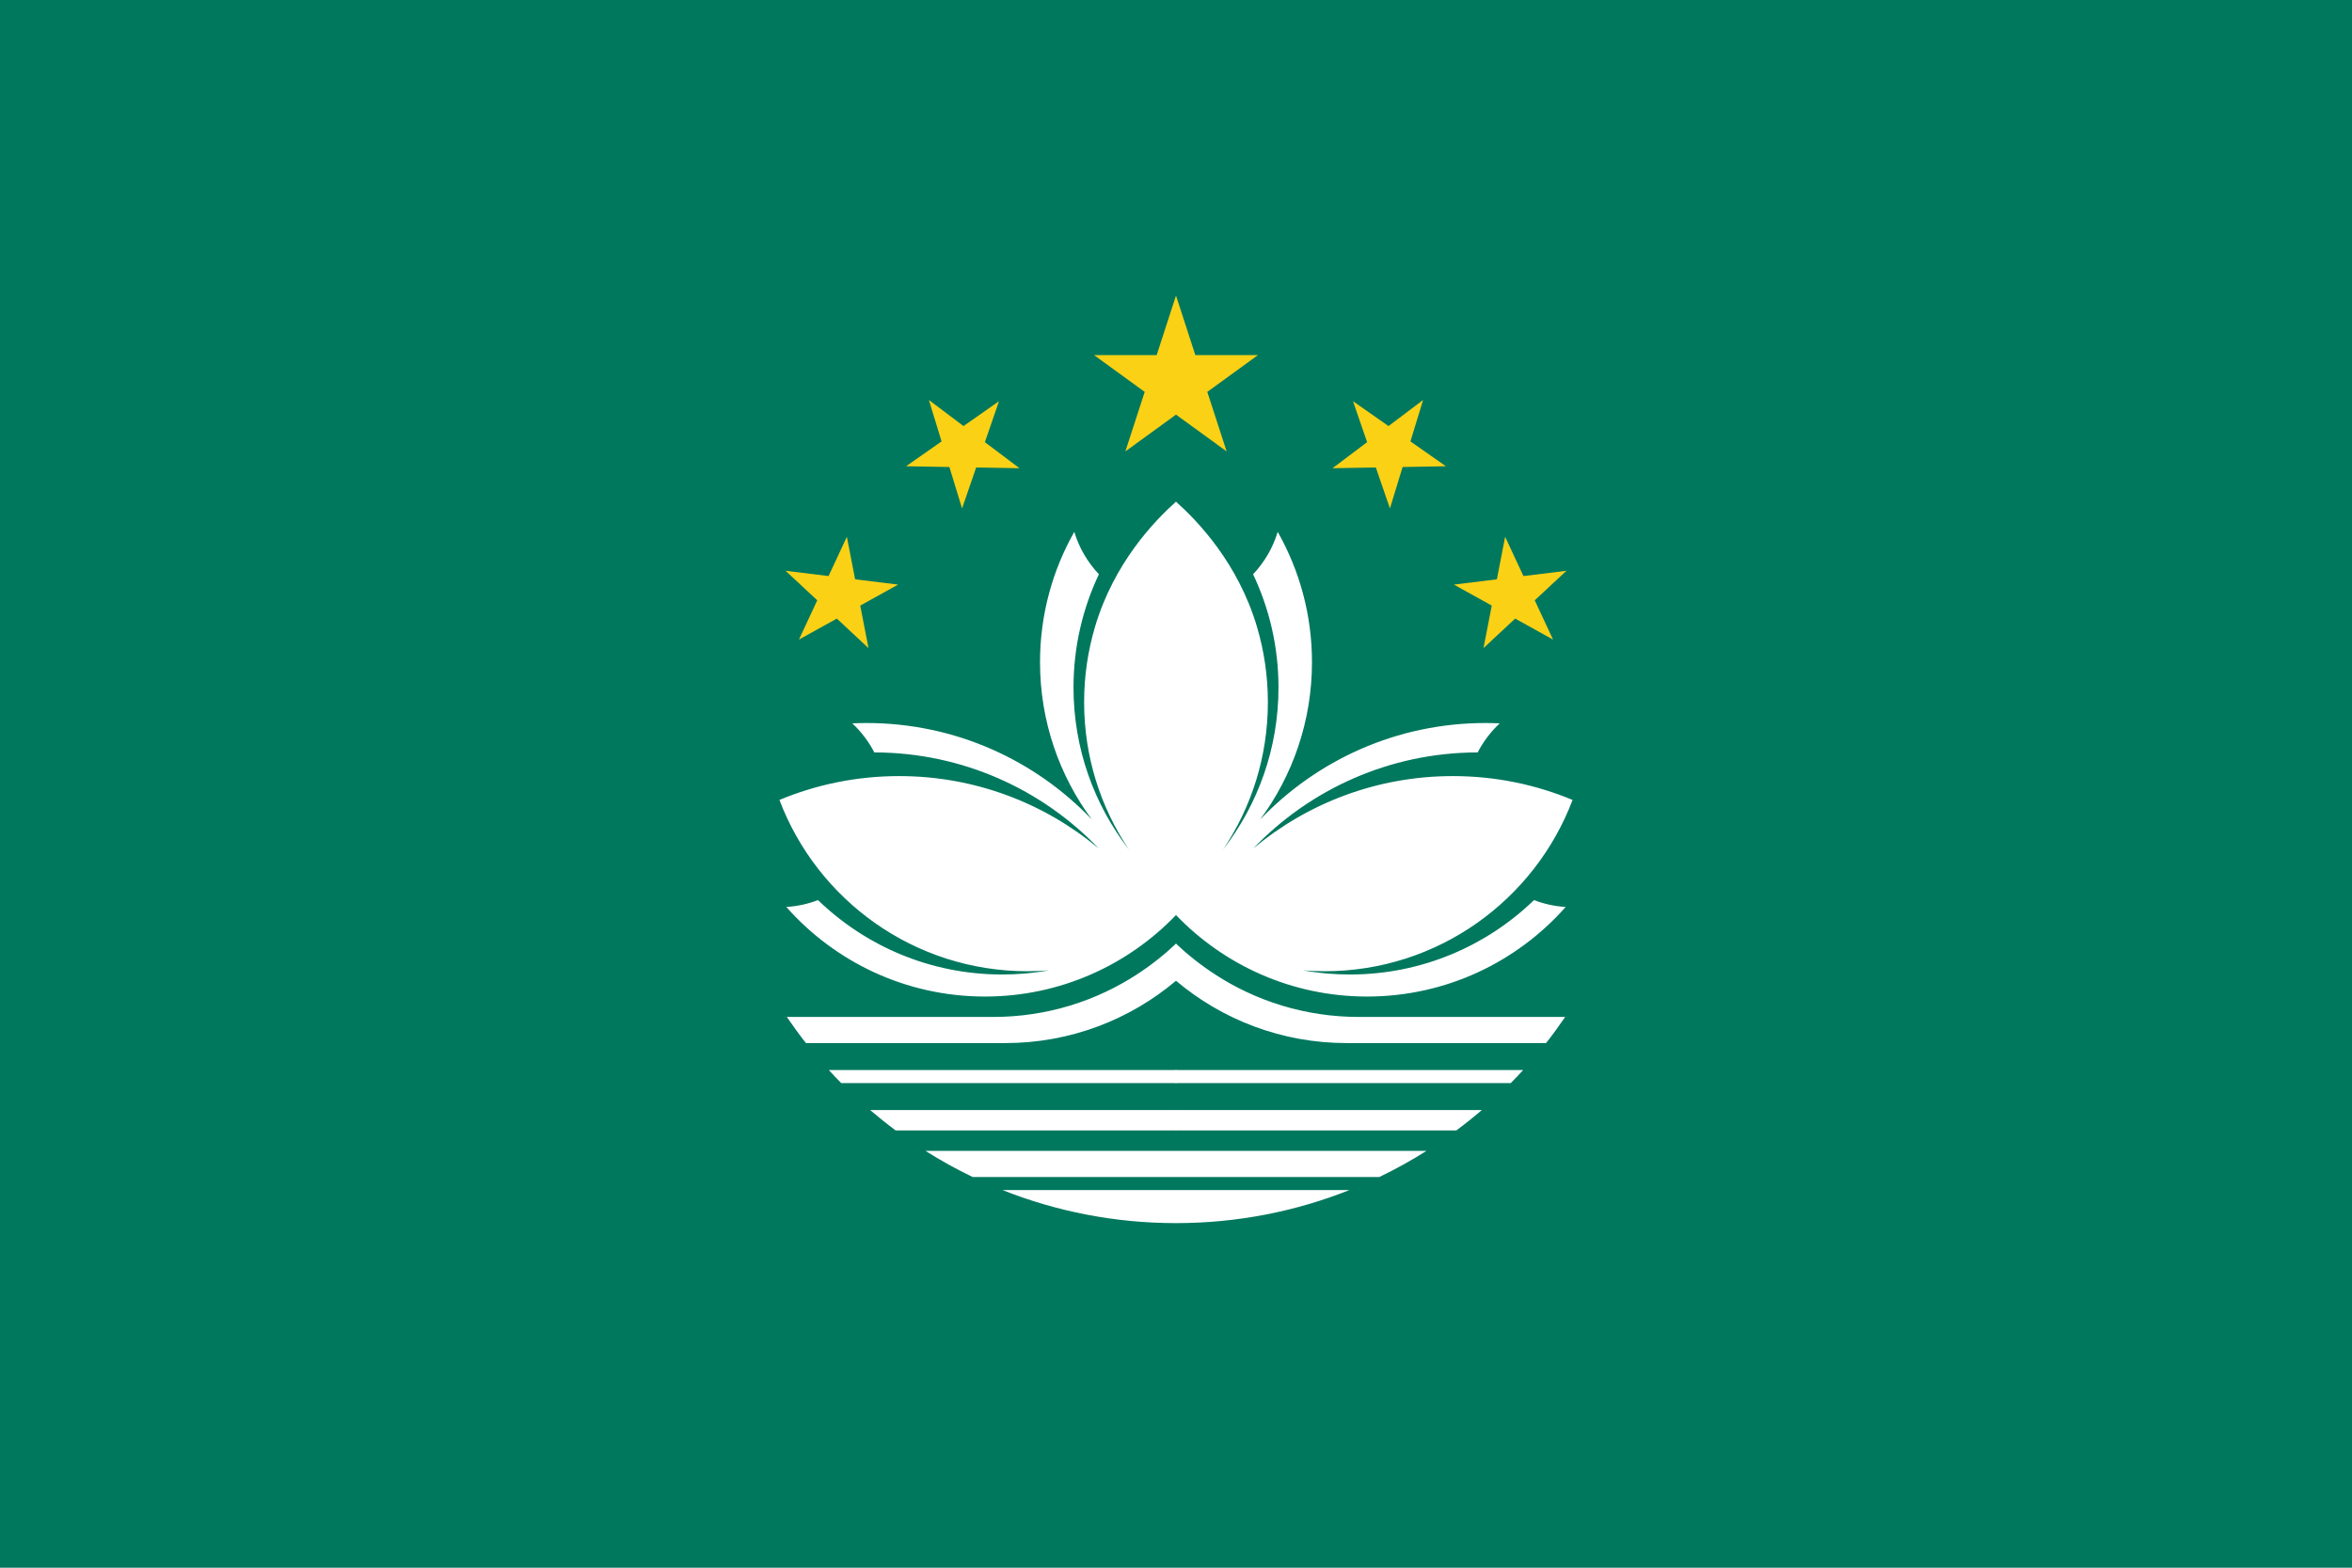
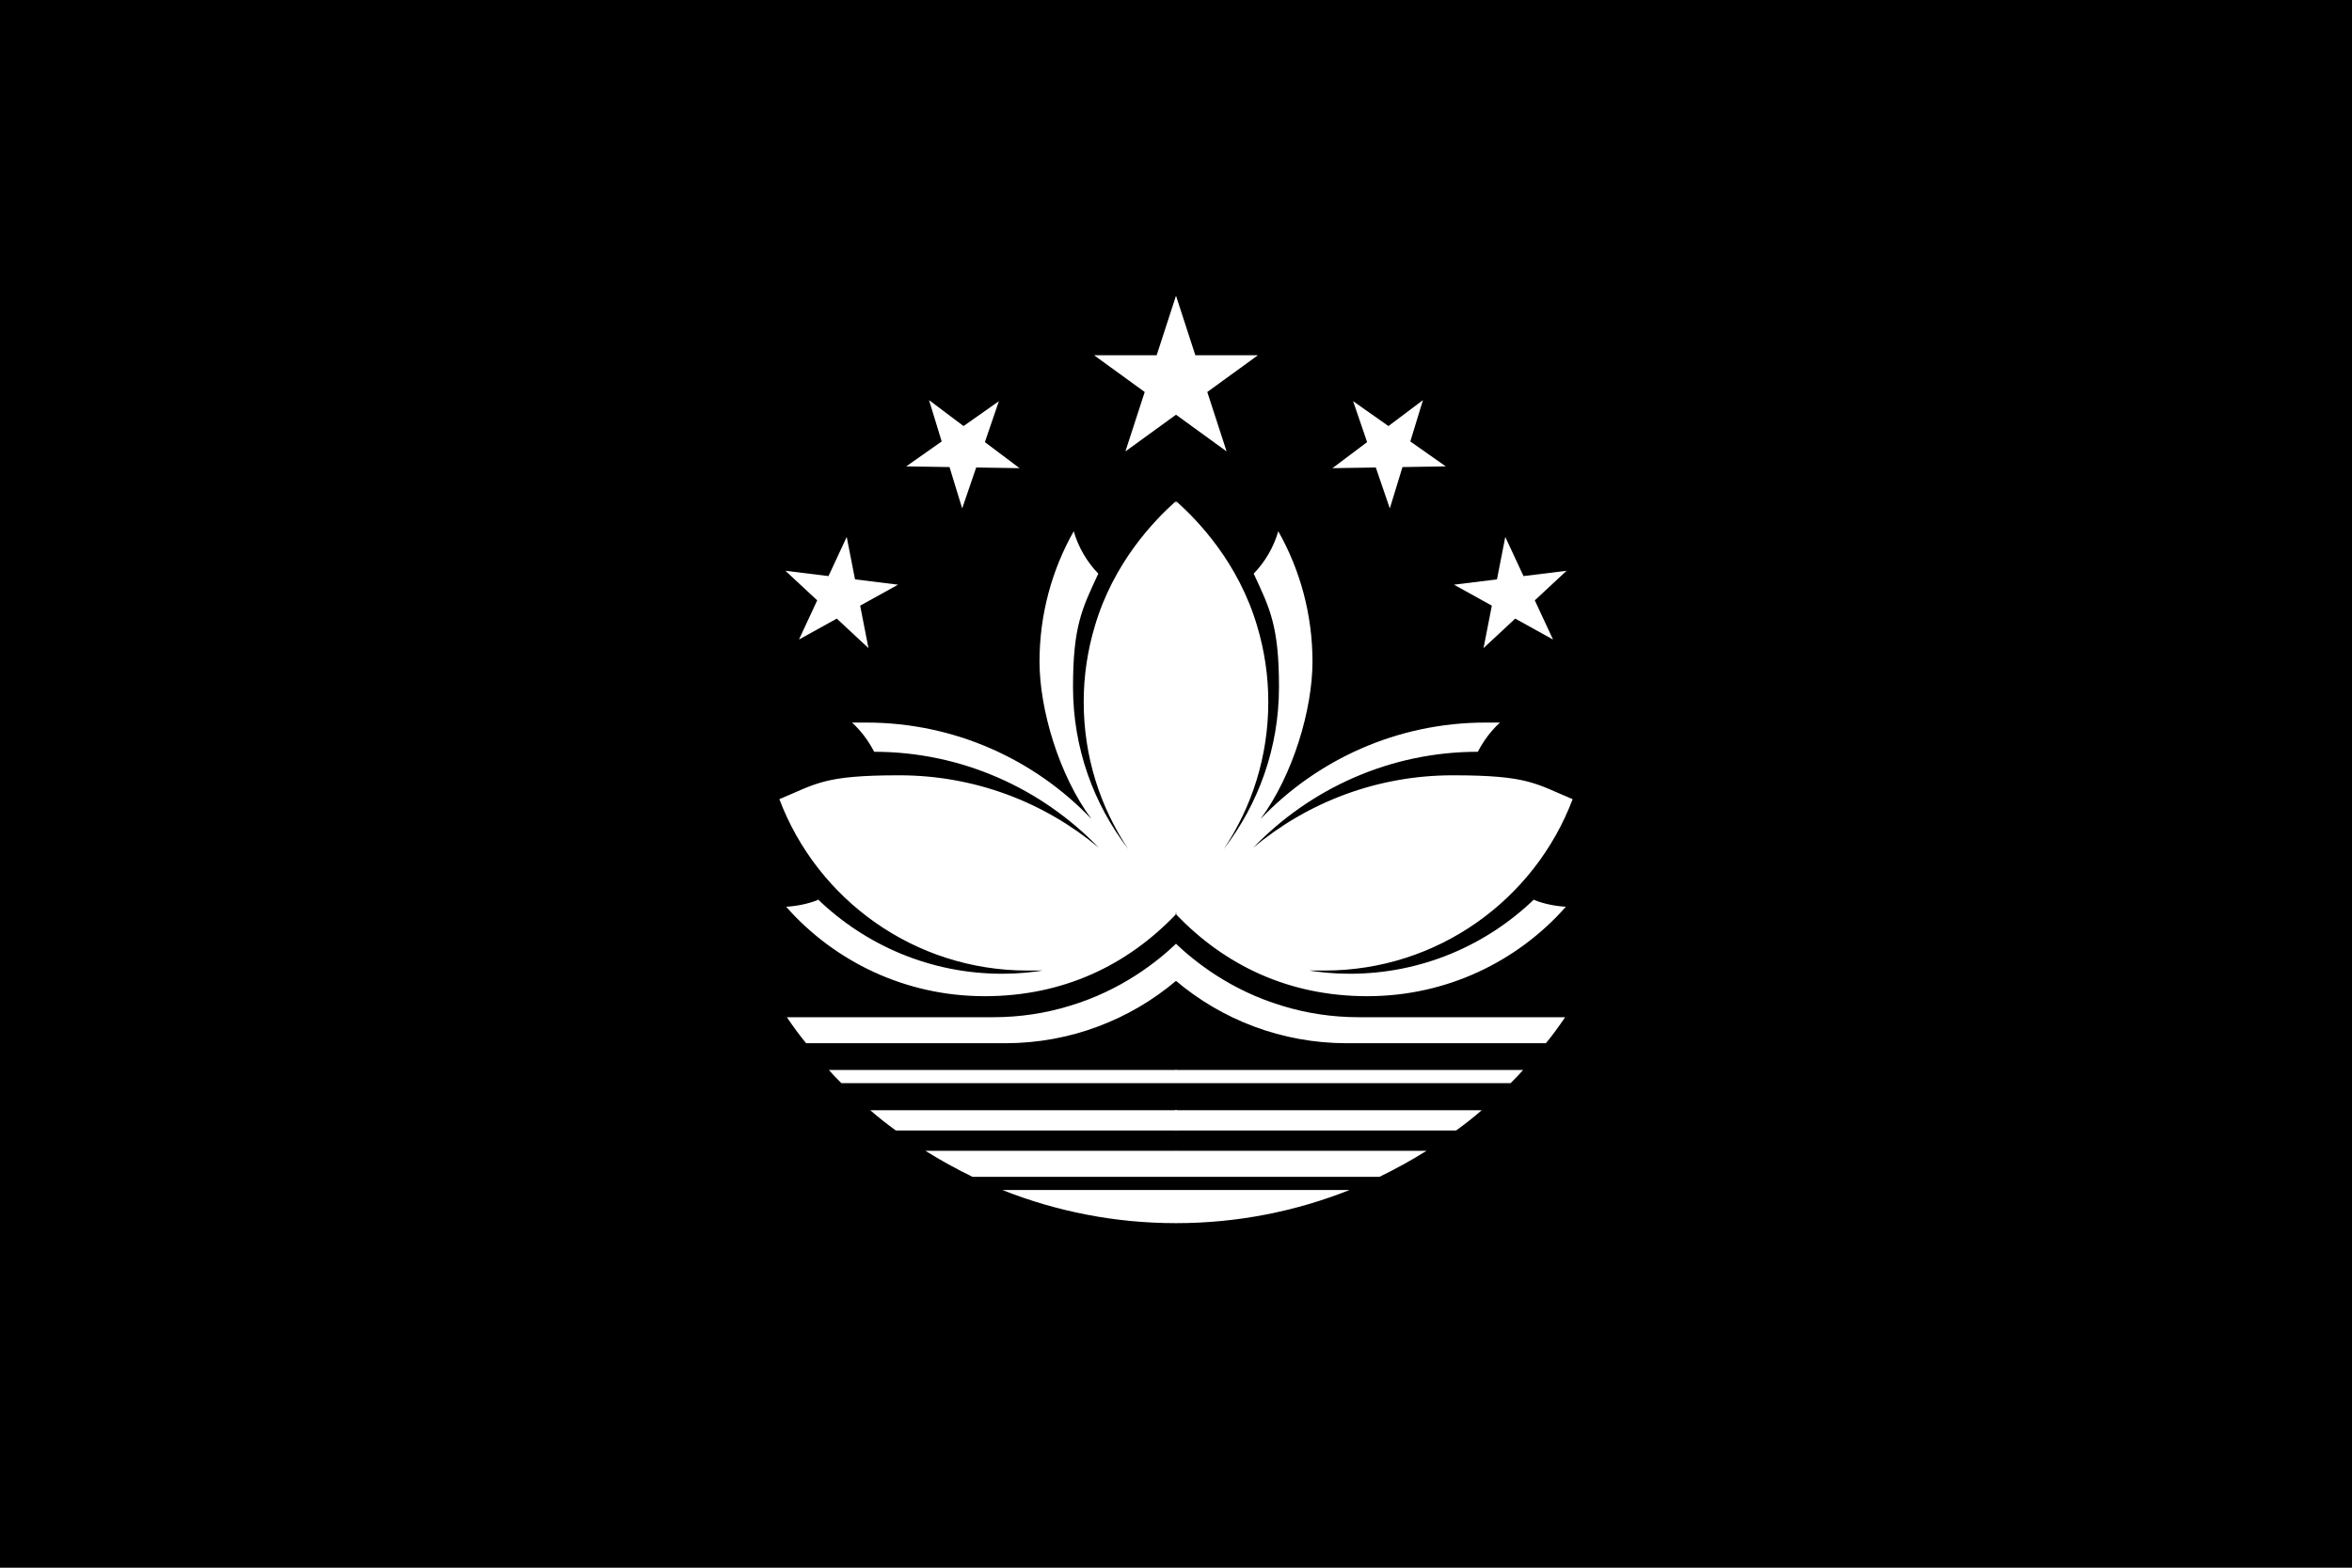
- <svg xmlns="http://www.w3.org/2000/svg" xmlns:xlink="http://www.w3.org/1999/xlink" viewBox="0 0 660 440">
-   <rect fill="#00785E" width="660" height="440" />
-   <polygon fill="#FBD116" points="330 82.958 315.792 126.693 352.995 99.666 307.005 99.666 344.208 126.693 " />
+ <svg xmlns="http://www.w3.org/2000/svg" id="Calque_1" version="1.1" viewBox="0 0 660 440">
+   <defs>
+     <style>
+       .st0 {
+         fill: #fff;
+       }
+     </style>
+   </defs>
+   <rect width="660" height="440" />
+   <polygon class="st0" points="330 83 315.8 126.7 353 99.7 307 99.7 344.2 126.7 330 83" />
  <g id="h">
-     <path fill="#FFF" d="M330 303.99h-93.937c-1.184-1.2-2.35-2.423-3.488-3.667H330c0.751 0.269 1.267 0.958 1.306 1.736C331.348 302.903 330.818 303.694 330 303.99zM330 275.265c0.545-1.114 1.607-3.694 1.125-6.921 -0.218-1.463-0.692-2.644-1.125-3.492 -5.271 4.988-15.175 12.981-29.785 17.401 -6.821 2.064-14.055 3.173-21.548 3.173h-57.872c1.706 2.507 3.494 4.954 5.364 7.333h55.945C300.346 292.76 317.058 286.179 330 275.265zM229.539 252.628c-2.785 1.072-5.772 1.741-8.887 1.926 13.629 15.415 33.545 25.144 55.723 25.144 21.066 0 40.091-8.775 53.625-22.867 2.297-15.839 3.968-33.969 4.167-53.998 0.232-23.321-1.581-44.2-4.167-62.032 -6.045 5.419-17.371 17.128-22.71 35.079 -1.998 6.72-3.072 13.837-3.072 21.203 0 15.291 4.623 29.506 12.547 41.329 -9.731-12.57-15.526-28.338-15.526-45.454 0-11.369 2.558-22.144 7.126-31.783 -3.154-3.334-5.551-7.392-6.904-11.902 -6.121 10.804-9.618 23.284-9.618 36.581 0 16.539 5.409 31.819 14.552 44.172 -15.923-16.693-38.377-27.099-63.25-27.099 -1.336 0-2.667 0.034-3.989 0.093 2.503 2.333 4.604 5.089 6.188 8.157 24.742 0.038 47.078 10.377 62.964 26.949 -15.171-12.672-34.698-20.303-55.995-20.303 -11.902 0-23.25 2.382-33.594 6.696 10.629 28.085 37.78 48.075 69.574 48.075 2.059 0 4.1-0.093 6.116-0.258 -4.29 0.771-8.709 1.174-13.22 1.174C261.128 273.51 242.92 265.554 229.539 252.628zM330 334.01h-48.684c15.067 5.988 31.492 9.281 48.684 9.281 0.414-0.788 1.125-2.395 1.146-4.542C331.168 336.492 330.417 334.804 330 334.01zM330 311.552h-85.83c2.322 1.99 4.711 3.902 7.169 5.729H330c0.197-0.201 1.167-1.236 1.167-2.865S330.197 311.753 330 311.552zM330 323.01h-70.304c4.257 2.686 8.675 5.139 13.242 7.333H330c0.33-0.523 1.112-1.917 1.063-3.844C331.018 324.78 330.335 323.54 330 323.01z" />
-     <polygon fill="#FBD116" points="237.639 150.67 224.197 179.509 252.019 164.076 220.444 160.202 243.712 181.901" />
-     <polygon fill="#FBD116" points="260.663 112.27 269.966 142.699 280.328 112.607 254.26 130.861 286.079 131.413" />
+     <path class="st0" d="M330,304h-93.9c-1.2-1.2-2.4-2.4-3.5-3.7h97.4c.8.3,1.3,1,1.3,1.7,0,.8-.5,1.6-1.3,1.9ZM330,275.3c.5-1.1,1.6-3.7,1.1-6.9-.2-1.5-.7-2.6-1.1-3.5-5.3,5-15.2,13-29.8,17.4-6.8,2.1-14.1,3.2-21.5,3.2h-57.9c1.7,2.5,3.5,5,5.4,7.3h55.9c18.2,0,35-6.6,47.9-17.5ZM229.5,252.6c-2.8,1.1-5.8,1.7-8.9,1.9,13.6,15.4,33.5,25.1,55.7,25.1s40.1-8.8,53.6-22.9c2.3-15.8,4-34,4.2-54,.2-23.3-1.6-44.2-4.2-62-6,5.4-17.4,17.1-22.7,35.1-2,6.7-3.1,13.8-3.1,21.2,0,15.3,4.6,29.5,12.5,41.3-9.7-12.6-15.5-28.3-15.5-45.5s2.6-22.1,7.1-31.8c-3.2-3.3-5.6-7.4-6.9-11.9-6.1,10.8-9.6,23.3-9.6,36.6s5.4,31.8,14.6,44.2c-15.9-16.7-38.4-27.1-63.2-27.1s-2.7,0-4,0c2.5,2.3,4.6,5.1,6.2,8.2,24.7,0,47.1,10.4,63,26.9-15.2-12.7-34.7-20.3-56-20.3s-23.2,2.4-33.6,6.7c10.6,28.1,37.8,48.1,69.6,48.1s4.1,0,6.1-.3c-4.3.8-8.7,1.2-13.2,1.2-20.1,0-38.3-8-51.7-20.9ZM330,334h-48.7c15.1,6,31.5,9.3,48.7,9.3.4-.8,1.1-2.4,1.1-4.5,0-2.3-.7-3.9-1.1-4.7ZM330,311.6h-85.8c2.3,2,4.7,3.9,7.2,5.7h78.7c.2-.2,1.2-1.2,1.2-2.9s-1-2.7-1.2-2.9ZM330,323h-70.3c4.3,2.7,8.7,5.1,13.2,7.3h57.1c.3-.5,1.1-1.9,1.1-3.8,0-1.7-.7-3-1.1-3.5Z" />
+     <polygon class="st0" points="237.6 150.7 224.2 179.5 252 164.1 220.4 160.2 243.7 181.9 237.6 150.7" />
+     <polygon class="st0" points="260.7 112.3 270 142.7 280.3 112.6 254.3 130.9 286.1 131.4 260.7 112.3" />
  </g>
-   <use xlink:href="#h" transform="matrix(-1,0,0,1,660,0)" />
+   <g id="h1" data-name="h">
+     <path class="st0" d="M330,304h93.9c1.2-1.2,2.4-2.4,3.5-3.7h-97.4c-.8.3-1.3,1-1.3,1.7,0,.8.5,1.6,1.3,1.9ZM330,275.3c-.5-1.1-1.6-3.7-1.1-6.9.2-1.5.7-2.6,1.1-3.5,5.3,5,15.2,13,29.8,17.4,6.8,2.1,14.1,3.2,21.5,3.2h57.9c-1.7,2.5-3.5,5-5.4,7.3h-55.9c-18.2,0-35-6.6-47.9-17.5ZM430.5,252.6c2.8,1.1,5.8,1.7,8.9,1.9-13.6,15.4-33.5,25.1-55.7,25.1s-40.1-8.8-53.6-22.9c-2.3-15.8-4-34-4.2-54-.2-23.3,1.6-44.2,4.2-62,6,5.4,17.4,17.1,22.7,35.1,2,6.7,3.1,13.8,3.1,21.2,0,15.3-4.6,29.5-12.5,41.3,9.7-12.6,15.5-28.3,15.5-45.5s-2.6-22.1-7.1-31.8c3.2-3.3,5.6-7.4,6.9-11.9,6.1,10.8,9.6,23.3,9.6,36.6s-5.4,31.8-14.6,44.2c15.9-16.7,38.4-27.1,63.2-27.1s2.7,0,4,0c-2.5,2.3-4.6,5.1-6.2,8.2-24.7,0-47.1,10.4-63,26.9,15.2-12.7,34.7-20.3,56-20.3s23.2,2.4,33.6,6.7c-10.6,28.1-37.8,48.1-69.6,48.1s-4.1,0-6.1-.3c4.3.8,8.7,1.2,13.2,1.2,20.1,0,38.3-8,51.7-20.9ZM330,334h48.7c-15.1,6-31.5,9.3-48.7,9.3-.4-.8-1.1-2.4-1.1-4.5,0-2.3.7-3.9,1.1-4.7ZM330,311.6h85.8c-2.3,2-4.7,3.9-7.2,5.7h-78.7c-.2-.2-1.2-1.2-1.2-2.9s1-2.7,1.2-2.9ZM330,323h70.3c-4.3,2.7-8.7,5.1-13.2,7.3h-57.1c-.3-.5-1.1-1.9-1.1-3.8,0-1.7.7-3,1.1-3.5Z" />
+     <polygon class="st0" points="422.4 150.7 435.8 179.5 408 164.1 439.6 160.2 416.3 181.9 422.4 150.7" />
+     <polygon class="st0" points="399.3 112.3 390 142.7 379.7 112.6 405.7 130.9 373.9 131.4 399.3 112.3" />
+   </g>
</svg>
